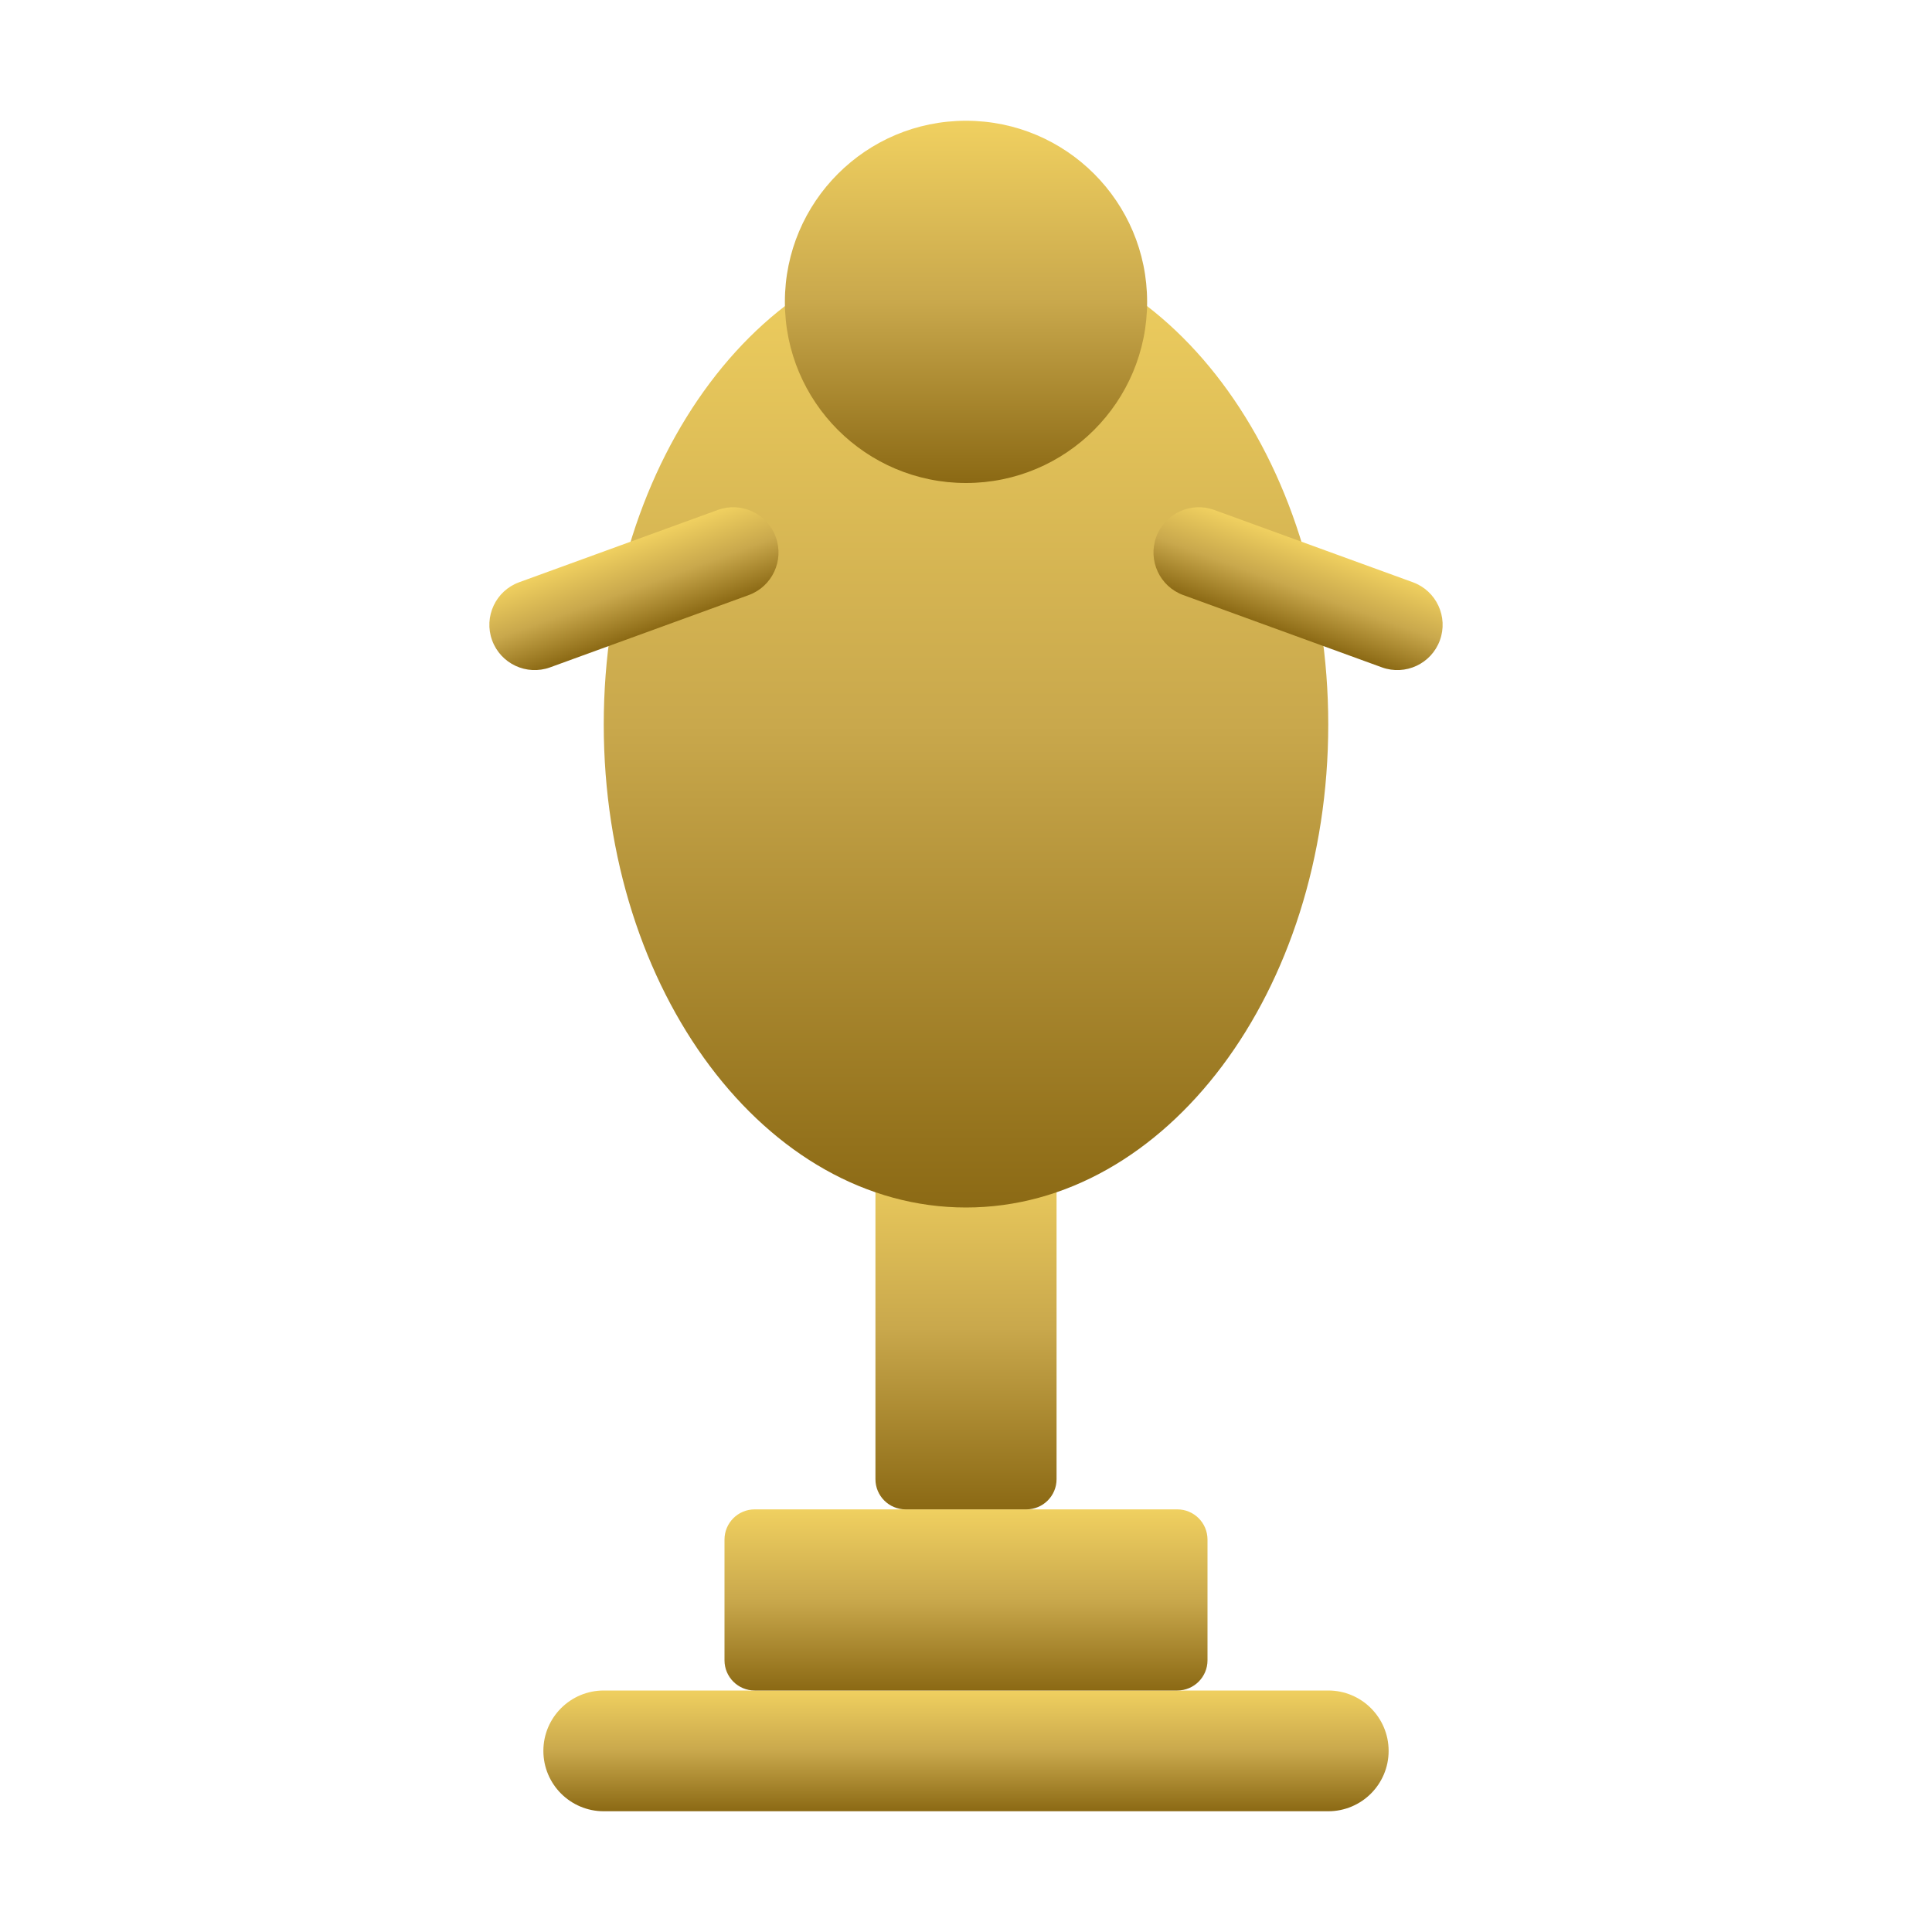
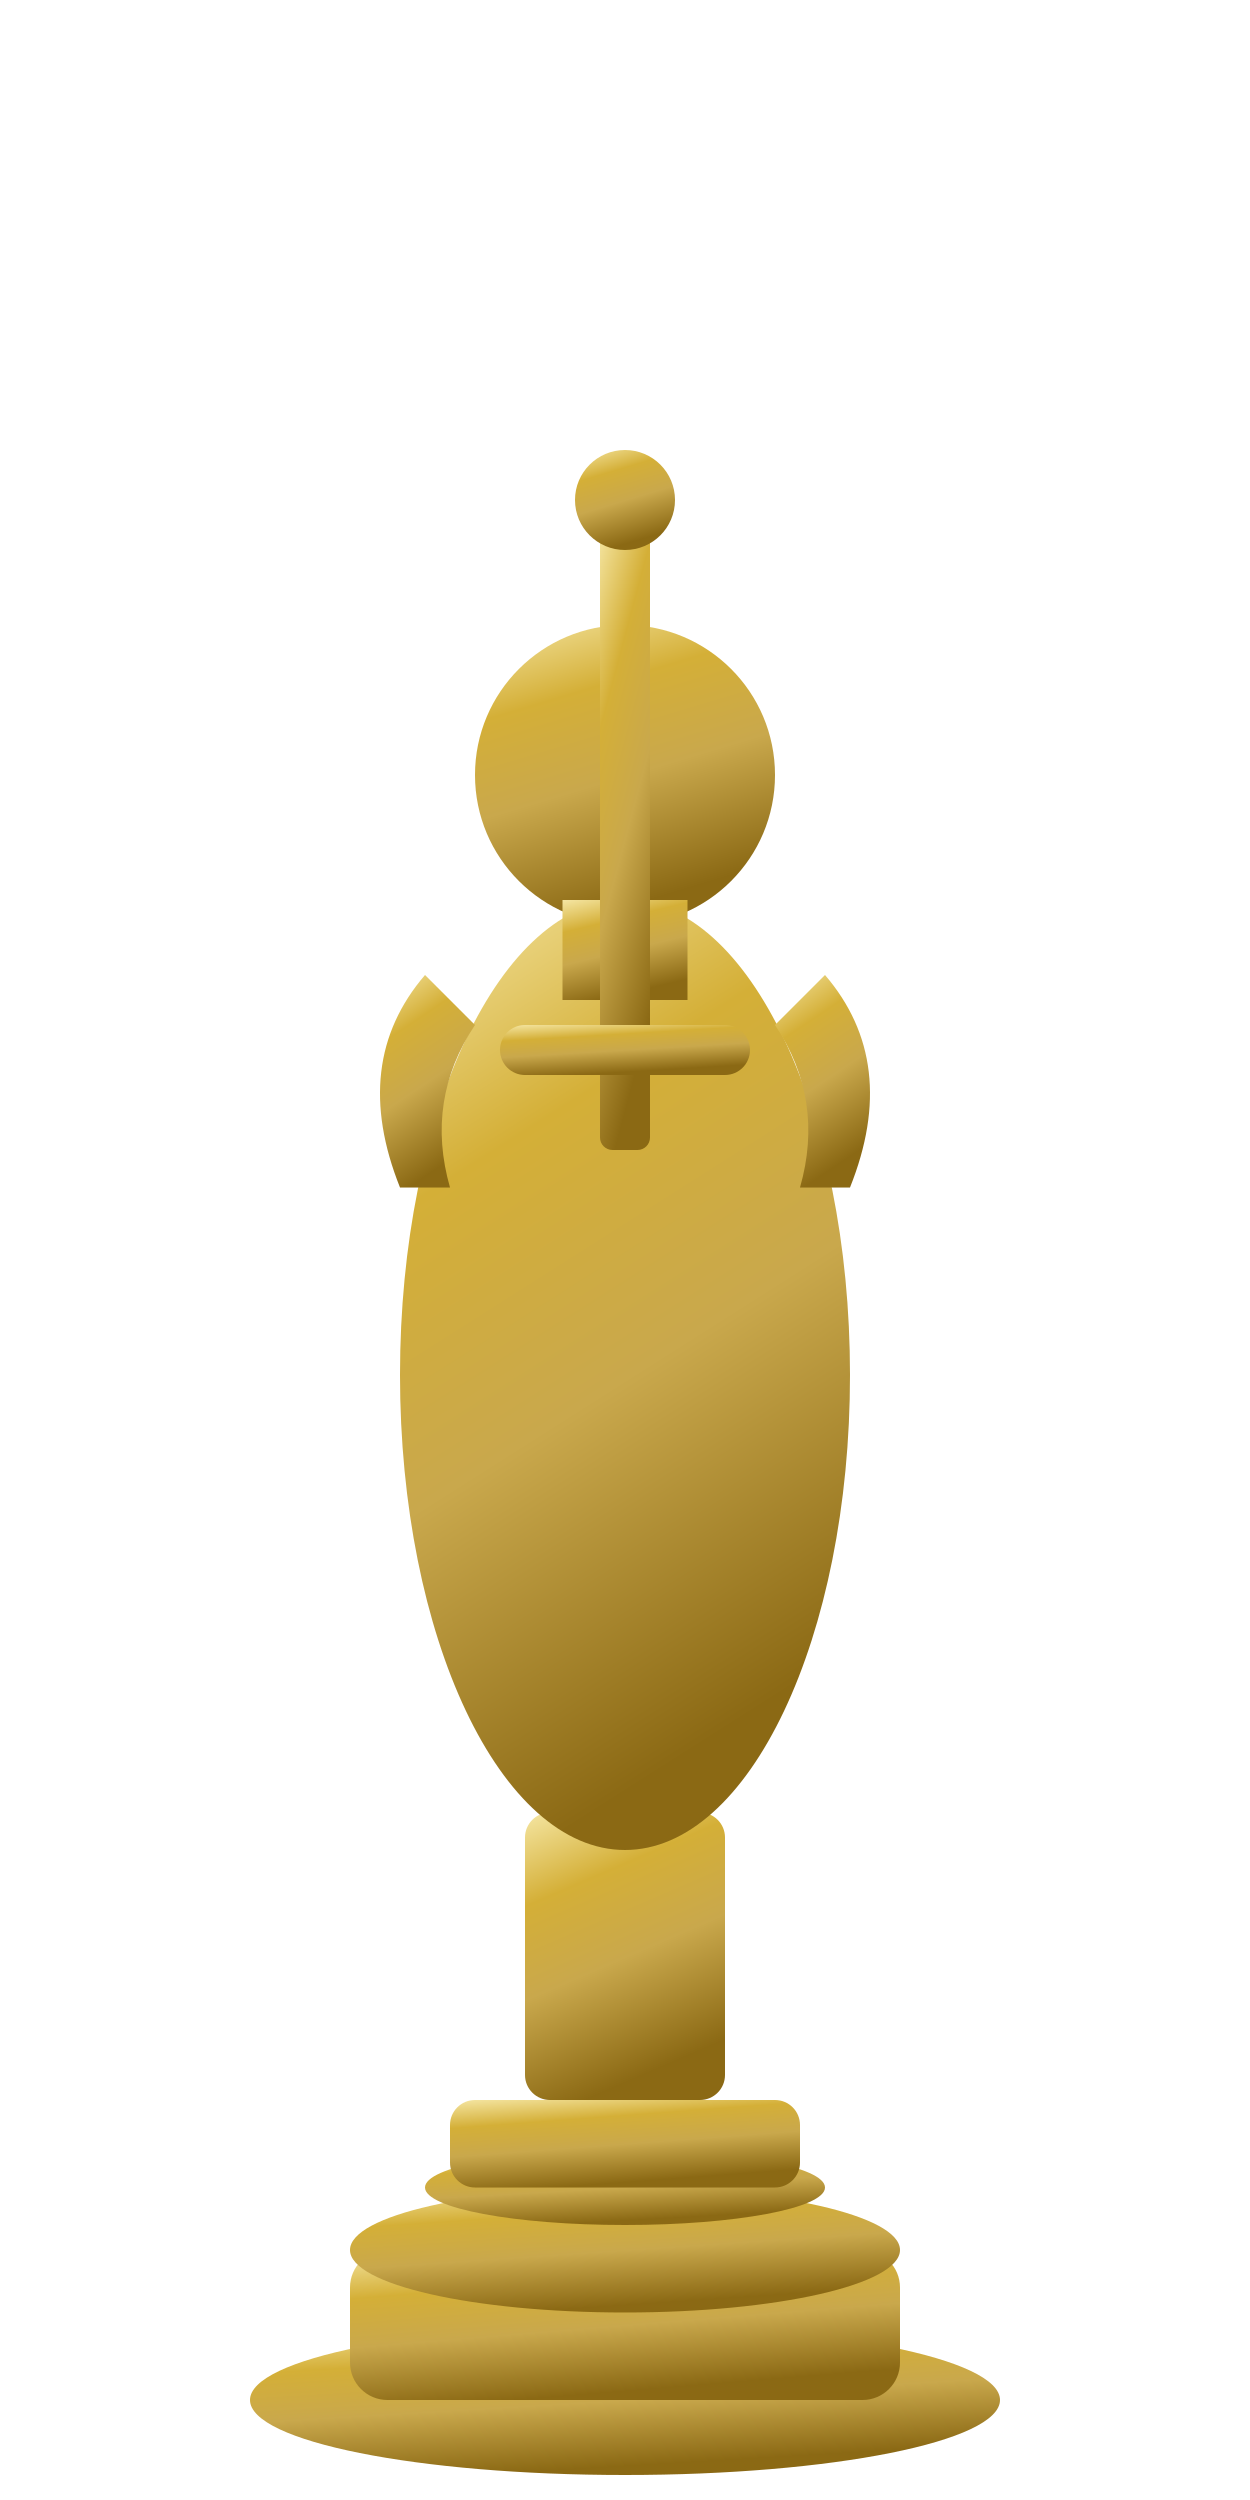
- <svg xmlns="http://www.w3.org/2000/svg" viewBox="0 0 64 64">
+ <svg xmlns="http://www.w3.org/2000/svg" viewBox="0 0 100 200">
  <defs>
-     <linearGradient id="gold" x1="0" y1="0" x2="0" y2="1">
-       <stop offset="0%" stop-color="#f0d060" />
-       <stop offset="50%" stop-color="#c9a84c" />
+     <linearGradient id="goldGrad" x1="0" y1="0" x2="0.3" y2="1">
+       <stop offset="0%" stop-color="#f5e6a3" />
+       <stop offset="30%" stop-color="#d4af37" />
+       <stop offset="60%" stop-color="#c9a84c" />
      <stop offset="100%" stop-color="#8b6914" />
    </linearGradient>
  </defs>
-   <rect x="18" y="56" width="28" height="4" rx="2" fill="url(#gold)" />
-   <rect x="24" y="50" width="16" height="6" rx="1" fill="url(#gold)" />
-   <rect x="29" y="38" width="6" height="12" rx="1" fill="url(#gold)" />
-   <ellipse cx="32" cy="24" rx="12" ry="16" fill="url(#gold)" />
-   <circle cx="32" cy="10" r="6" fill="url(#gold)" />
-   <rect x="16" y="18" width="10" height="3" rx="1.5" fill="url(#gold)" transform="rotate(-20 21 19.5)" />
-   <rect x="38" y="18" width="10" height="3" rx="1.5" fill="url(#gold)" transform="rotate(20 43 19.5)" />
-   <rect x="30.5" y="4" width="3" height="14" rx="1" fill="url(#gold)" opacity="0" />
+   <ellipse cx="50" cy="192" rx="30" ry="6" fill="url(#goldGrad)" />
+   <rect x="28" y="180" width="44" height="12" rx="3" fill="url(#goldGrad)" />
+   <ellipse cx="50" cy="180" rx="22" ry="5" fill="url(#goldGrad)" />
+   <ellipse cx="50" cy="175" rx="16" ry="3" fill="url(#goldGrad)" />
+   <rect x="36" y="168" width="28" height="7" rx="2" fill="url(#goldGrad)" />
+   <rect x="42" y="145" width="16" height="23" rx="2" fill="url(#goldGrad)" />
+   <ellipse cx="50" cy="110" rx="18" ry="38" fill="url(#goldGrad)" />
+   <circle cx="50" cy="62" r="12" fill="url(#goldGrad)" />
+   <rect x="45" y="72" width="10" height="8" fill="url(#goldGrad)" />
+   <path d="M32,95 Q28,85 34,78 L38,82 Q34,88 36,95 Z" fill="url(#goldGrad)" />
+   <path d="M68,95 Q72,85 66,78 L62,82 Q66,88 64,95 Z" fill="url(#goldGrad)" />
+   <rect x="48" y="42" width="4" height="50" rx="1" fill="url(#goldGrad)" />
+   <rect x="40" y="82" width="20" height="4" rx="2" fill="url(#goldGrad)" />
+   <circle cx="50" cy="40" r="4" fill="url(#goldGrad)" />
</svg>
